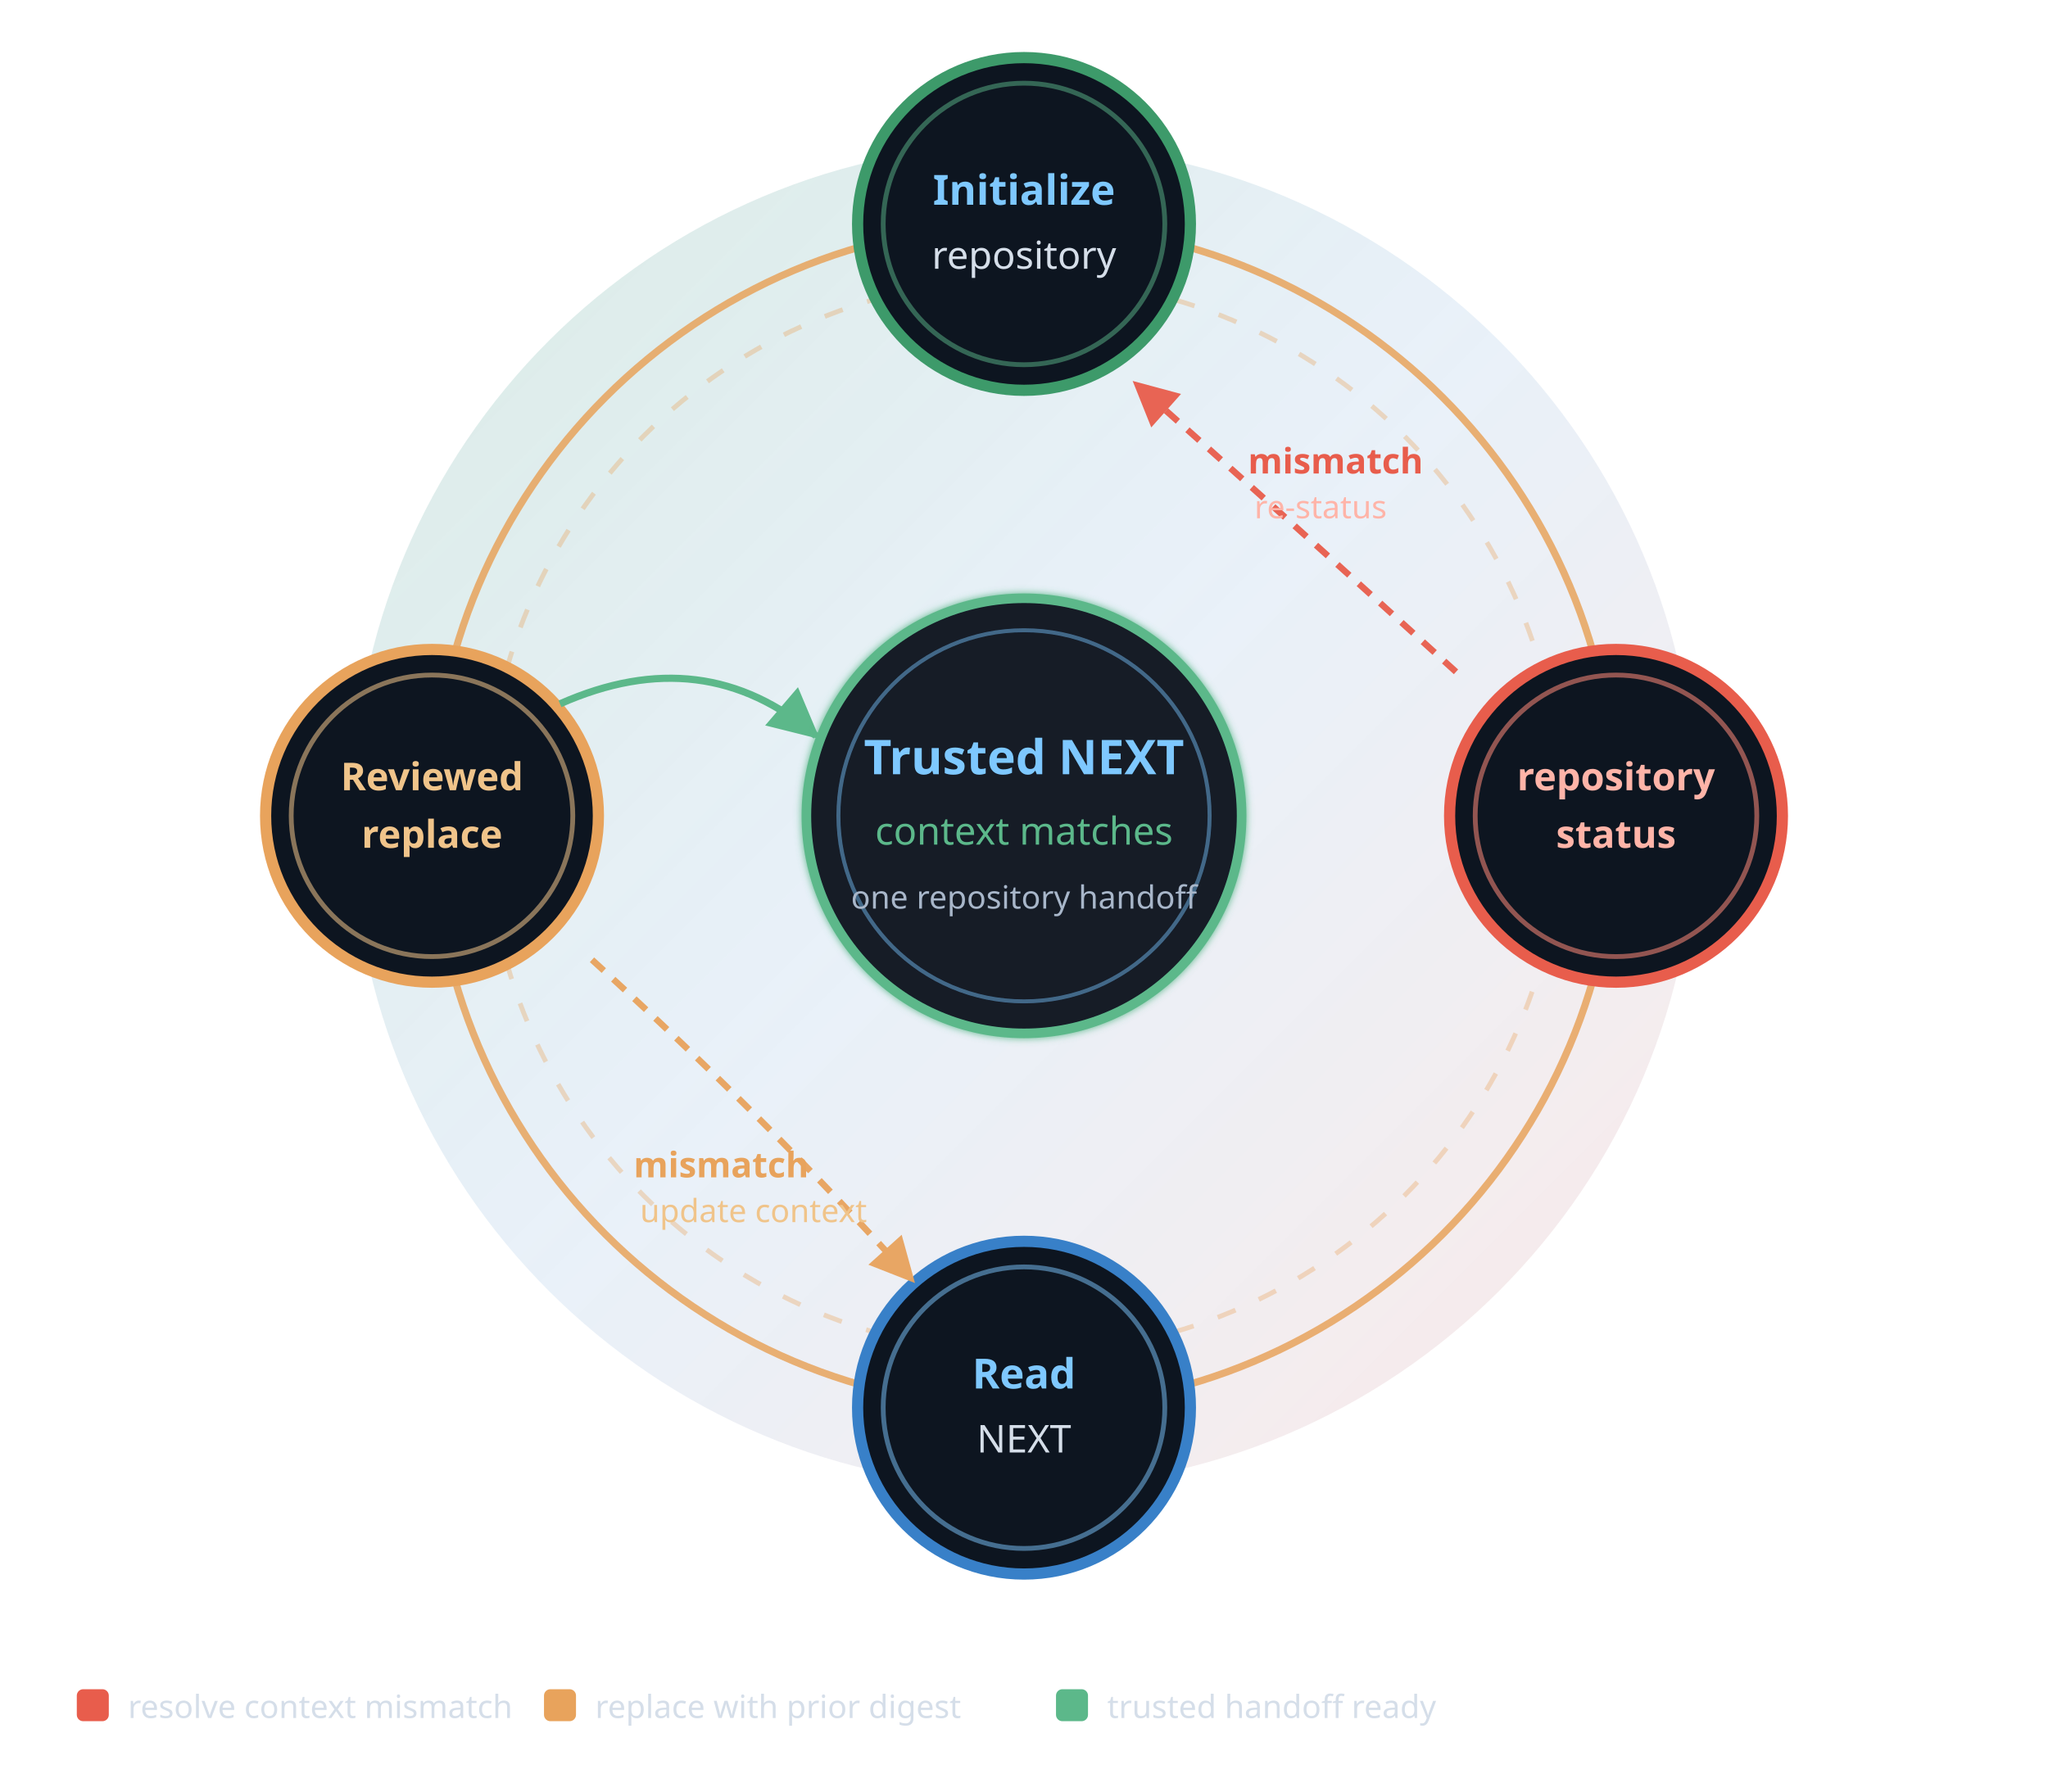
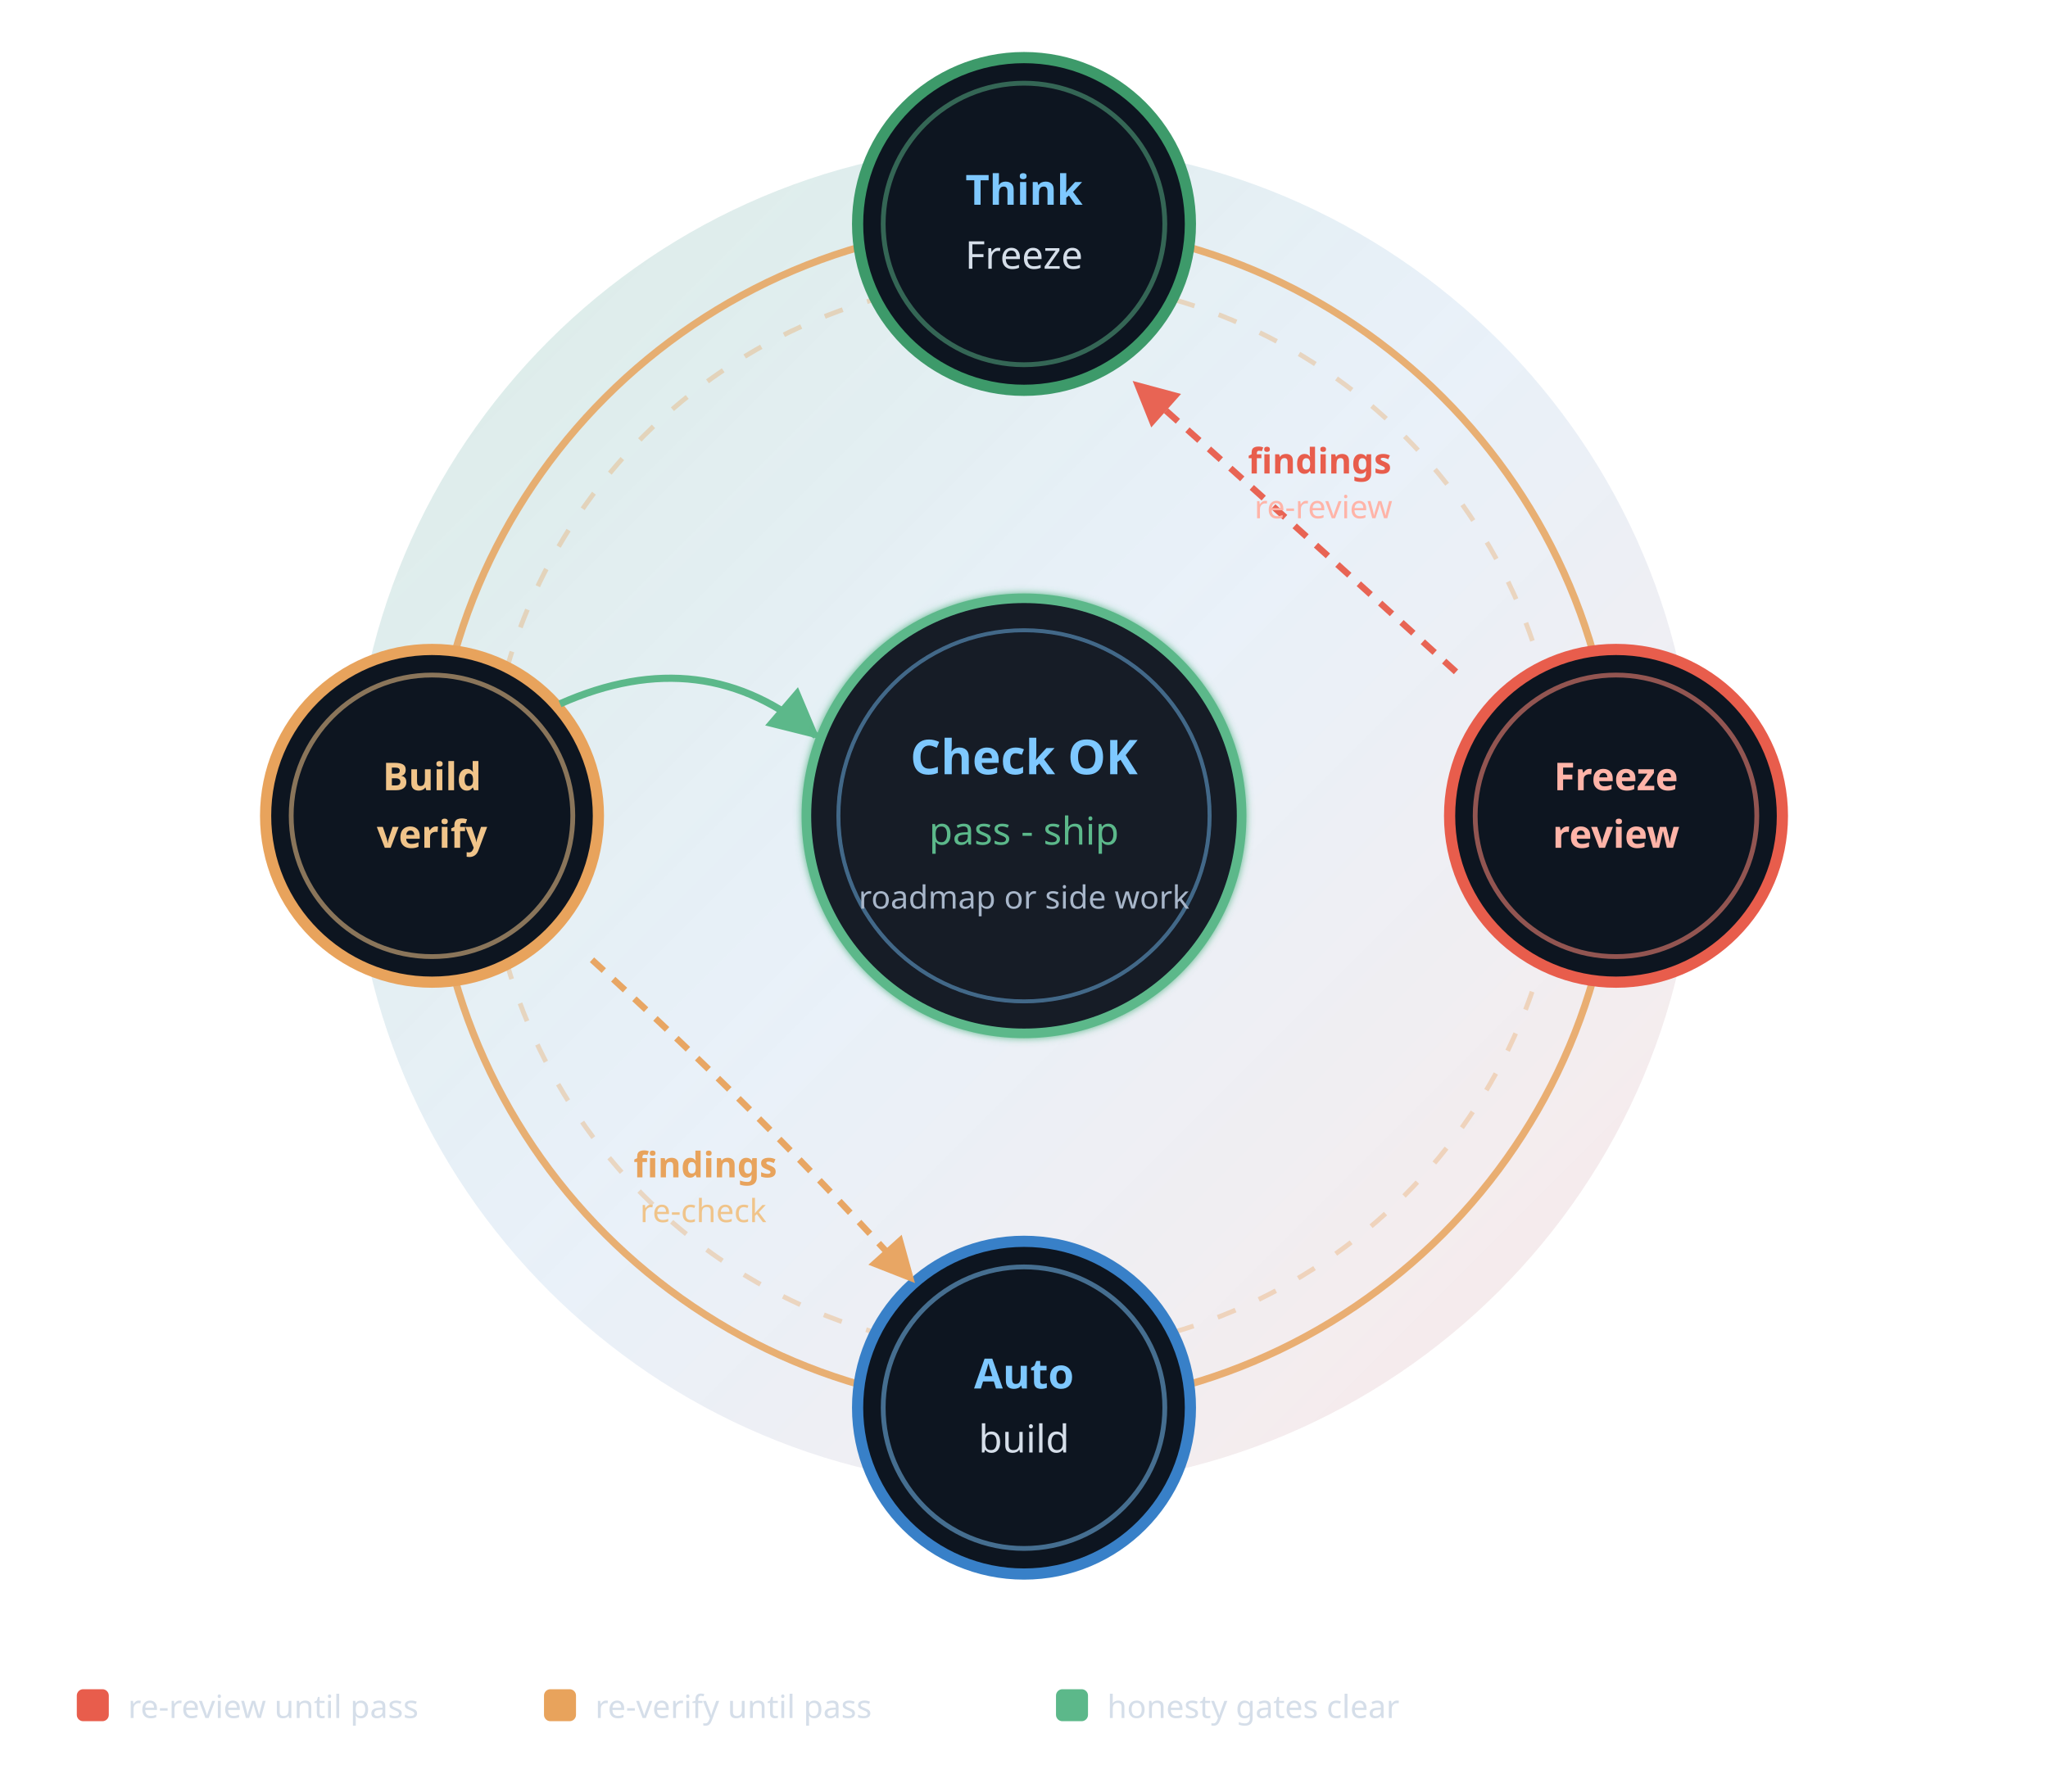
<svg xmlns="http://www.w3.org/2000/svg" width="640" height="560" viewBox="0 0 640 560" role="img" aria-labelledby="hlTitle hlDesc">
  <defs>
    <linearGradient id="hlGlow" x1="0%" y1="0%" x2="100%" y2="100%">
      <stop offset="0%" stop-color="#3d9a6a" stop-opacity="0.35" />
      <stop offset="50%" stop-color="#3880c8" stop-opacity="0.2" />
      <stop offset="100%" stop-color="#e85d4c" stop-opacity="0.25" />
    </linearGradient>
    <filter id="hlSoft" x="-20%" y="-20%" width="140%" height="140%">
      <feGaussianBlur stdDeviation="1.2" result="b" />
      <feMerge>
        <feMergeNode in="b" />
        <feMergeNode in="SourceGraphic" />
      </feMerge>
    </filter>
    <marker id="hlArrow" viewBox="0 0 10 10" refX="9" refY="5" markerWidth="7" markerHeight="7" orient="auto-start-reverse">
      <path d="M0 0 L10 5 L0 10 z" fill="#e8a35c" />
    </marker>
    <marker id="hlArrowGreen" viewBox="0 0 10 10" refX="9" refY="5" markerWidth="7" markerHeight="7" orient="auto-start-reverse">
      <path d="M0 0 L10 5 L0 10 z" fill="#5cb88a" />
    </marker>
    <marker id="hlArrowRed" viewBox="0 0 10 10" refX="9" refY="5" markerWidth="7" markerHeight="7" orient="auto-start-reverse">
      <path d="M0 0 L10 5 L0 10 z" fill="#e85d4c" />
    </marker>
  </defs>
  <circle cx="320" cy="255" r="210" fill="url(#hlGlow)" opacity="0.55" />
  <circle cx="320" cy="255" r="168" fill="none" stroke="rgba(232,163,92,0.35)" stroke-width="1.5" stroke-dasharray="6 8" />
  <path d="M320 70            A185 185 0 0 1 505 255            A185 185 0 0 1 320 440            A185 185 0 0 1 135 255            A185 185 0 0 1 320 70" fill="none" stroke="#e8a35c" stroke-width="2.25" opacity="0.85" marker-mid="url(#hlArrow)" />
  <g transform="translate(320 70)">
    <circle r="52" fill="#0d1520" stroke="#3d9a6a" stroke-width="3.5" />
    <circle r="44" fill="none" stroke="#5cb88a" stroke-width="1.5" opacity="0.5" />
-     <text text-anchor="middle" y="-6" font-family="IBM Plex Sans, Segoe UI, sans-serif" font-size="13" font-weight="700" fill="#7ec8ff">Initialize</text>
-     <text text-anchor="middle" y="14" font-family="IBM Plex Sans, Segoe UI, sans-serif" font-size="12" fill="#d5dee9">repository</text>
+     <text text-anchor="middle" y="-6" font-family="IBM Plex Sans, Segoe UI, sans-serif" font-size="13" font-weight="700" fill="#7ec8ff">Think</text>
+     <text text-anchor="middle" y="14" font-family="IBM Plex Sans, Segoe UI, sans-serif" font-size="12" fill="#d5dee9">Freeze</text>
  </g>
  <g transform="translate(505 255)">
    <circle r="52" fill="#0d1520" stroke="#e85d4c" stroke-width="3.5" />
    <circle r="44" fill="none" stroke="#ff8a7a" stroke-width="1.5" opacity="0.55" />
-     <text text-anchor="middle" y="-8" font-family="IBM Plex Sans, Segoe UI, sans-serif" font-size="12" font-weight="700" fill="#ffb4a8">repository</text>
-     <text text-anchor="middle" y="10" font-family="IBM Plex Sans, Segoe UI, sans-serif" font-size="12" font-weight="700" fill="#ffb4a8">status</text>
+     <text text-anchor="middle" y="-8" font-family="IBM Plex Sans, Segoe UI, sans-serif" font-size="12" font-weight="700" fill="#ffb4a8">Freeze</text>
+     <text text-anchor="middle" y="10" font-family="IBM Plex Sans, Segoe UI, sans-serif" font-size="12" font-weight="700" fill="#ffb4a8">review</text>
  </g>
  <g transform="translate(320 440)">
    <circle r="52" fill="#0d1520" stroke="#3880c8" stroke-width="3.5" />
    <circle r="44" fill="none" stroke="#7ec8ff" stroke-width="1.5" opacity="0.5" />
-     <text text-anchor="middle" y="-6" font-family="IBM Plex Sans, Segoe UI, sans-serif" font-size="13" font-weight="700" fill="#7ec8ff">Read</text>
-     <text text-anchor="middle" y="14" font-family="IBM Plex Sans, Segoe UI, sans-serif" font-size="12" fill="#d5dee9">NEXT</text>
+     <text text-anchor="middle" y="-6" font-family="IBM Plex Sans, Segoe UI, sans-serif" font-size="13" font-weight="700" fill="#7ec8ff">Auto</text>
+     <text text-anchor="middle" y="14" font-family="IBM Plex Sans, Segoe UI, sans-serif" font-size="12" fill="#d5dee9">build</text>
  </g>
  <g transform="translate(135 255)">
    <circle r="52" fill="#0d1520" stroke="#e8a35c" stroke-width="3.5" />
    <circle r="44" fill="none" stroke="#f0c48a" stroke-width="1.5" opacity="0.55" />
-     <text text-anchor="middle" y="-8" font-family="IBM Plex Sans, Segoe UI, sans-serif" font-size="12" font-weight="700" fill="#f0c48a">Reviewed</text>
-     <text text-anchor="middle" y="10" font-family="IBM Plex Sans, Segoe UI, sans-serif" font-size="12" font-weight="700" fill="#f0c48a">replace</text>
+     <text text-anchor="middle" y="-8" font-family="IBM Plex Sans, Segoe UI, sans-serif" font-size="12" font-weight="700" fill="#f0c48a">Build</text>
+     <text text-anchor="middle" y="10" font-family="IBM Plex Sans, Segoe UI, sans-serif" font-size="12" font-weight="700" fill="#f0c48a">verify</text>
  </g>
  <path d="M455 210 Q400 160 355 120" fill="none" stroke="#e85d4c" stroke-width="2" stroke-dasharray="5 4" marker-end="url(#hlArrowRed)" opacity="0.95" />
-   <text x="390" y="148" font-family="IBM Plex Sans, Segoe UI, sans-serif" font-size="11" font-weight="600" fill="#e85d4c">mismatch</text>
-   <text x="392" y="162" font-family="IBM Plex Sans, Segoe UI, sans-serif" font-size="10" fill="#ffb4a8">re-status</text>
+   <text x="390" y="148" font-family="IBM Plex Sans, Segoe UI, sans-serif" font-size="11" font-weight="600" fill="#e85d4c">findings</text>
+   <text x="392" y="162" font-family="IBM Plex Sans, Segoe UI, sans-serif" font-size="10" fill="#ffb4a8">re-review</text>
  <path d="M185 300 Q240 350 285 400" fill="none" stroke="#e8a35c" stroke-width="2" stroke-dasharray="5 4" marker-end="url(#hlArrow)" opacity="0.95" />
-   <text x="198" y="368" font-family="IBM Plex Sans, Segoe UI, sans-serif" font-size="11" font-weight="600" fill="#e8a35c">mismatch</text>
-   <text x="200" y="382" font-family="IBM Plex Sans, Segoe UI, sans-serif" font-size="10" fill="#f0c48a">update context</text>
+   <text x="198" y="368" font-family="IBM Plex Sans, Segoe UI, sans-serif" font-size="11" font-weight="600" fill="#e8a35c">findings</text>
+   <text x="200" y="382" font-family="IBM Plex Sans, Segoe UI, sans-serif" font-size="10" fill="#f0c48a">re-check</text>
  <path d="M175 220 Q220 200 255 230" fill="none" stroke="#5cb88a" stroke-width="2.25" marker-end="url(#hlArrowGreen)" />
  <g filter="url(#hlSoft)">
    <circle cx="320" cy="255" r="68" fill="#121a26" stroke="#5cb88a" stroke-width="3" />
    <circle cx="320" cy="255" r="58" fill="none" stroke="#7ec8ff" stroke-width="1.25" opacity="0.45" />
-     <text x="320" y="242" text-anchor="middle" font-family="IBM Plex Sans, Segoe UI, sans-serif" font-size="15" font-weight="700" fill="#7ec8ff">Trusted NEXT</text>
-     <text x="320" y="264" text-anchor="middle" font-family="IBM Plex Sans, Segoe UI, sans-serif" font-size="12" fill="#5cb88a">context matches</text>
-     <text x="320" y="284" text-anchor="middle" font-family="IBM Plex Sans, Segoe UI, sans-serif" font-size="10" fill="#a8b6c9">one repository handoff</text>
+     <text x="320" y="242" text-anchor="middle" font-family="IBM Plex Sans, Segoe UI, sans-serif" font-size="15" font-weight="700" fill="#7ec8ff">Check OK</text>
+     <text x="320" y="264" text-anchor="middle" font-family="IBM Plex Sans, Segoe UI, sans-serif" font-size="12" fill="#5cb88a">pass - ship</text>
+     <text x="320" y="284" text-anchor="middle" font-family="IBM Plex Sans, Segoe UI, sans-serif" font-size="10" fill="#a8b6c9">roadmap or side work</text>
  </g>
  <g font-family="IBM Plex Sans, Segoe UI, sans-serif" font-size="10">
    <rect x="24" y="528" width="10" height="10" rx="2" fill="#e85d4c" />
-     <text x="40" y="537" fill="#d5dee9">resolve context mismatch</text>
+     <text x="40" y="537" fill="#d5dee9">re-review until pass</text>
    <rect x="170" y="528" width="10" height="10" rx="2" fill="#e8a35c" />
-     <text x="186" y="537" fill="#d5dee9">replace with prior digest</text>
+     <text x="186" y="537" fill="#d5dee9">re-verify until pass</text>
    <rect x="330" y="528" width="10" height="10" rx="2" fill="#5cb88a" />
-     <text x="346" y="537" fill="#d5dee9">trusted handoff ready</text>
+     <text x="346" y="537" fill="#d5dee9">honesty gates clear</text>
  </g>
</svg>
